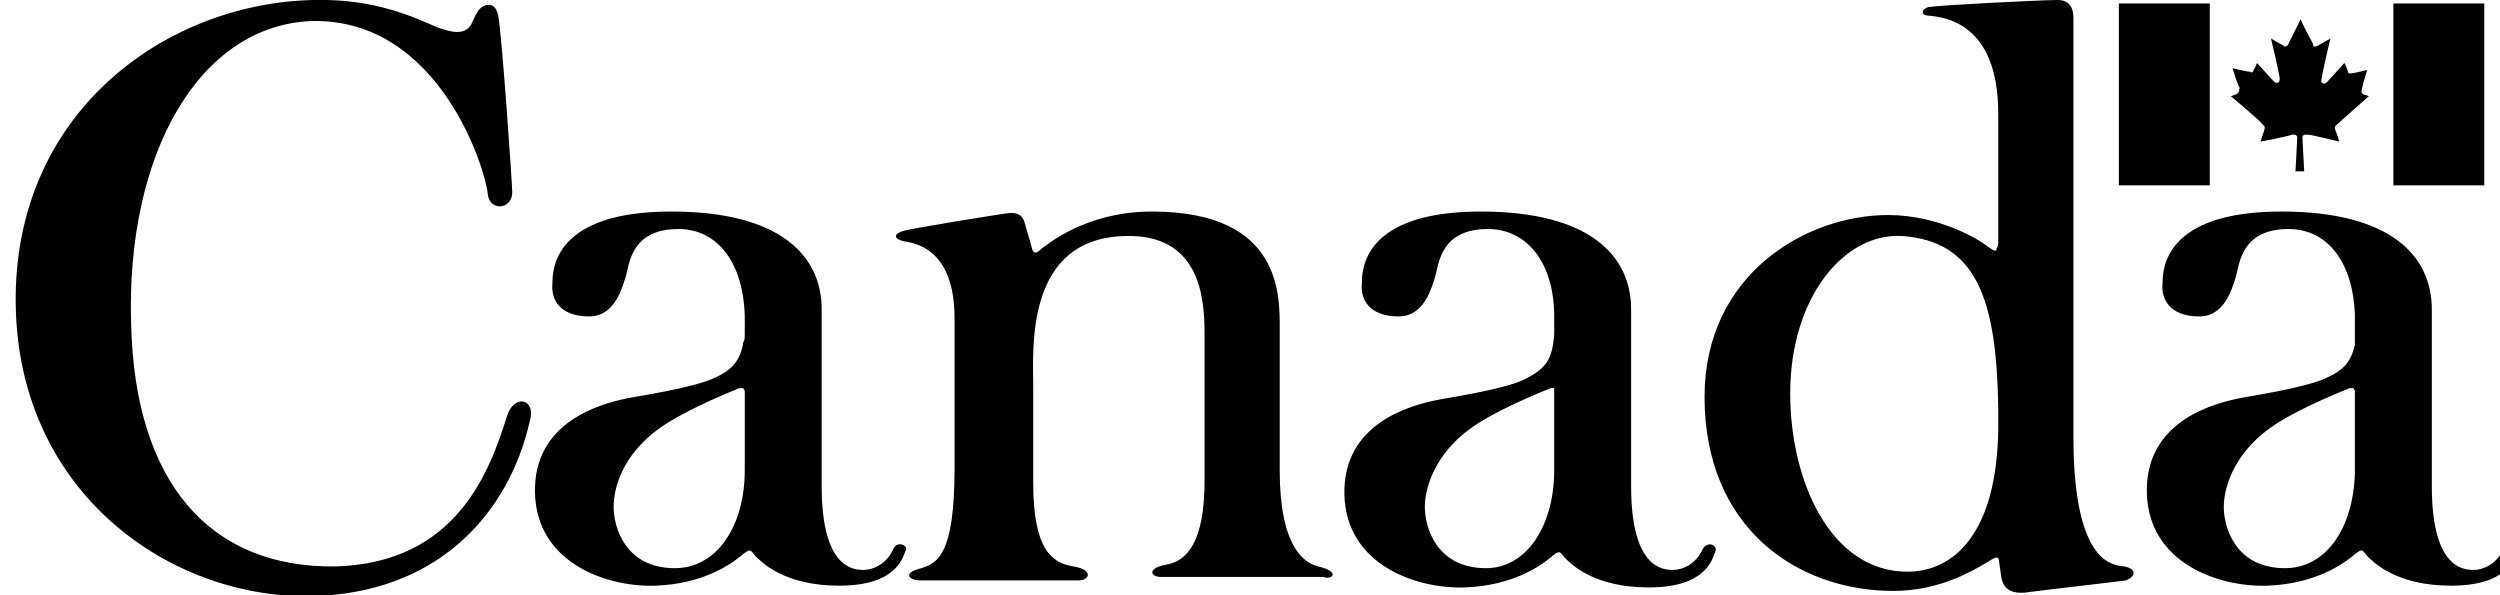
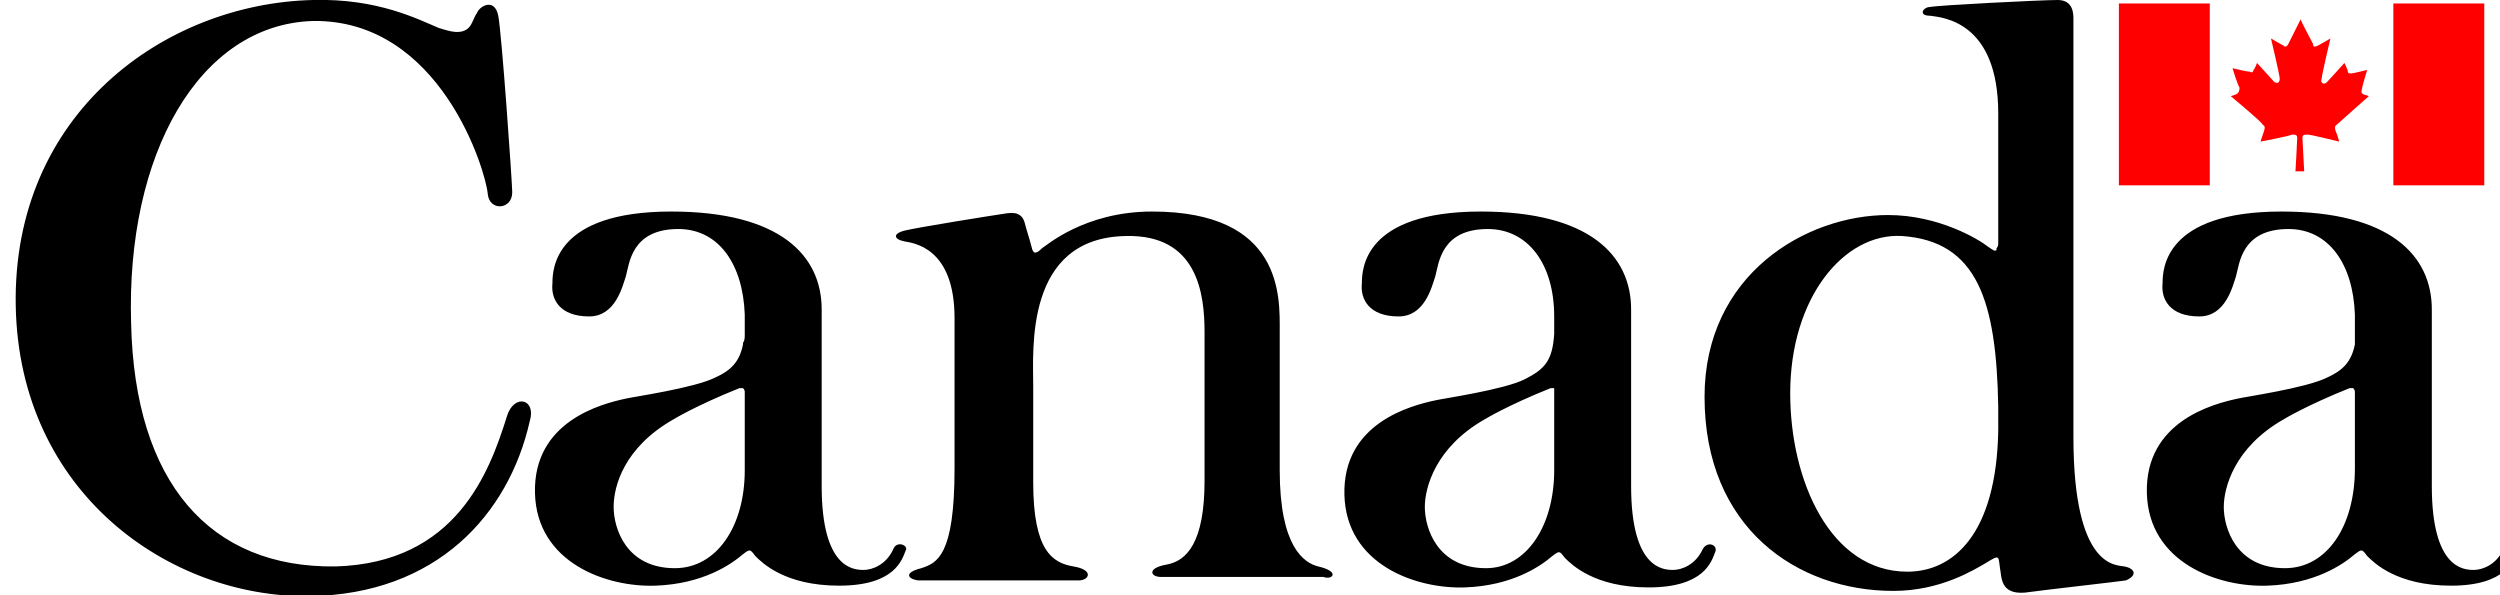
<svg xmlns="http://www.w3.org/2000/svg" version="1.1" width="100%" height="100%" viewBox="0 0 143 34" preserveAspectRatio="xMinYMin meet">
  <defs>
    <style type="text/css">
			.fip_text {fill:#000;}.fip_flag {fill:#F00;}
		</style>
  </defs>
  <g id="wmms" transform="translate(-1, -1)">
-     <path className="fip_flag" d="M137.9,1.2h5.2v10.4h-5.2V1.2z M128.9,6.4l-0.3,0.1c0,0,1.8,1.5,1.8,1.6c0.1,0.1,0.2,0.1,0.1,0.4 c-0.1,0.3-0.2,0.6-0.2,0.6s1.6-0.3,1.8-0.4c0.2,0,0.3,0,0.3,0.2c0,0.2-0.1,1.9-0.1,1.9h0.5c0,0-0.1-1.8-0.1-1.9 c0-0.2,0.1-0.2,0.3-0.2c0.2,0,1.8,0.4,1.8,0.4s-0.1-0.4-0.2-0.6c-0.1-0.3,0-0.3,0.1-0.4c0.1-0.1,1.8-1.6,1.8-1.6l-0.3-0.1 c-0.2-0.1-0.1-0.2-0.1-0.3s0.3-1.1,0.3-1.1s-0.8,0.2-0.9,0.2c-0.1,0-0.2,0-0.2-0.1s-0.2-0.5-0.2-0.5s-0.9,1-1,1.1 c-0.2,0.2-0.4,0-0.3-0.2c0-0.2,0.5-2.3,0.5-2.3s-0.5,0.3-0.7,0.4s-0.3,0.1-0.3-0.1c-0.1-0.2-0.7-1.3-0.7-1.4c0,0-0.6,1.2-0.7,1.4 s-0.2,0.2-0.3,0.1c-0.2-0.1-0.7-0.4-0.7-0.4s0.5,2.1,0.5,2.3s-0.1,0.3-0.3,0.2l-1-1.1c0,0-0.1,0.3-0.2,0.4c0,0.1-0.1,0.2-0.2,0.1 c-0.2,0-1-0.2-1-0.2s0.3,1,0.4,1.1C129.1,6.1,129.1,6.3,128.9,6.4z M122.2,1.2h5.2v10.4h-5.2V1.2z" />
-     <path className="fip_text" d="M144.2,32.4c-0.4,0.9-1.2,1.2-1.7,1.2c-0.6,0-2.4-0.1-2.4-4.8c0,0,0-9.5,0-10.1c0-3.1-2.4-5.6-8.6-5.6 c-6.7,0-6.8,3.3-6.8,4.1c-0.1,0.9,0.4,1.9,2.1,1.9c1.5,0,1.9-1.7,2.1-2.3c0.2-0.7,0.3-2.7,3-2.7c2.3,0,3.7,2,3.8,4.9 c0,0.5,0,0.8,0,1.1c0,0.2,0,0.3,0,0.5l0,0l0,0v0.1c-0.2,1-0.7,1.5-1.6,1.9c-1.2,0.6-4.7,1.1-5.1,1.2c-1.4,0.3-5.3,1.3-5.2,5.4 c0.1,4,4.1,5.4,6.9,5.3c2.7-0.1,4.3-1.2,5-1.8c0.4-0.3,0.4-0.3,0.7,0.1c0.4,0.4,1.7,1.7,4.8,1.7c3.2,0,3.6-1.5,3.8-2 C145.1,32.2,144.4,31.9,144.2,32.4z M131.7,33.5c-2.8,0-3.5-2.3-3.5-3.5c0-1.1,0.6-3.4,3.4-5c0,0,1.3-0.8,3.8-1.8 c0.1,0,0.2,0,0.2,0s0.1,0.1,0.1,0.2l0,0l0,0v0.1l0,0l0,0v0.1l0,0l0,0l0,0v4.2C135.7,31.1,134.1,33.5,131.7,33.5z M122.5,33.4 c-0.4-0.1-2.9,0.2-2.9-7.4s0-23.9,0-23.9c0-0.3,0-1.1-0.9-1.1c-0.9,0-6.9,0.3-7.3,0.4c-0.4,0-0.7,0.5,0,0.5 c0.7,0.1,3.9,0.3,3.9,5.6c0,2.6,0,5.2,0,7.1c0,0.1,0,0.2,0,0.2c0,0.2,0,0.3-0.1,0.4c0,0,0,0,0,0.1l0,0c-0.1,0.1-0.2,0-0.5-0.2 c-0.5-0.4-2.8-1.8-5.7-1.8c-4.7,0-10.5,3.4-10.5,10.4c0,7.5,5.3,11.1,10.8,11.1c2.7,0,4.6-1.2,5.3-1.6c0.8-0.5,0.7-0.4,0.8,0.3 c0.1,0.5,0,1.5,1.4,1.4c1.5-0.2,5.1-0.6,5.8-0.7C123.3,33.9,123.1,33.5,122.5,33.4z M110.1,33.7c-4.4,0-6.7-5.2-6.7-10.2 c0-5.5,3.1-9.2,6.4-9c4.3,0.3,5.4,3.7,5.5,9.8c0,0.4,0,0.8,0,1.3C115.2,31.6,112.7,33.7,110.1,33.7z M98.4,32.4 c-0.4,0.9-1.2,1.2-1.7,1.2c-0.6,0-2.4-0.1-2.4-4.8c0,0,0-9.5,0-10.1c0-3.1-2.4-5.6-8.6-5.6c-6.7,0-6.8,3.3-6.8,4.1 c-0.1,0.9,0.4,1.9,2.1,1.9c1.5,0,1.9-1.7,2.1-2.3c0.2-0.7,0.3-2.7,3-2.7c2.3,0,3.8,2,3.8,5v0.1c0,0.1,0,0.2,0,0.2v0.3 c0,0.1,0,0.3,0,0.4c-0.1,1.5-0.5,2-1.7,2.6c-1.2,0.6-4.7,1.1-5.1,1.2c-1.4,0.3-5.3,1.3-5.2,5.4c0.1,4,4.1,5.4,6.9,5.3 c2.7-0.1,4.3-1.2,5-1.8c0.4-0.3,0.4-0.3,0.7,0.1c0.4,0.4,1.7,1.7,4.8,1.7c3.2,0,3.6-1.5,3.8-2C99.3,32.2,98.7,31.9,98.4,32.4z  M86,33.5c-2.8,0-3.5-2.3-3.5-3.5c0-1.1,0.6-3.4,3.4-5c0,0,1.3-0.8,3.8-1.8c0.1,0,0.2,0,0.2,0v0.1l0,0l0,0c0,0.1,0,0.2,0,0.4v-0.1 c0,0,0,0,0,0.1v4.2C89.9,31.1,88.3,33.5,86,33.5z M76.4,33.4c-0.8-0.2-2.2-1.1-2.2-5.5v-8c0-1.9,0.2-6.8-7.3-6.8 c-3.9,0-6.1,2-6.3,2.1c-0.3,0.3-0.5,0.4-0.6-0.1c-0.1-0.4-0.3-1-0.4-1.4c-0.1-0.3-0.3-0.6-1-0.5c-0.7,0.1-5.1,0.8-5.9,1 c-0.7,0.2-0.5,0.5,0,0.6c0.5,0.1,2.9,0.3,2.9,4.4s0,8.6,0,8.6c0,5-1,5.4-1.9,5.7c-1.2,0.3-0.6,0.7-0.1,0.7c0,0,8.9,0,9.1,0 c0.6,0,0.9-0.6-0.3-0.8c-1.2-0.2-2.3-0.9-2.3-4.8c0-0.4,0-4.7,0-5.5c0-2.1-0.5-8.5,5.3-8.6c4.1-0.1,4.5,3.3,4.5,5.5v8.5 c0,3.5-1,4.6-2.2,4.8c-1.1,0.2-0.9,0.7-0.3,0.7c0.2,0,9.3,0,9.3,0C77.2,34.2,77.7,33.7,76.4,33.4z M52.1,32.4 c-0.4,0.9-1.2,1.2-1.7,1.2c-0.6,0-2.4-0.1-2.4-4.8c0,0,0-9.5,0-10.1c0-3.1-2.4-5.6-8.6-5.6c-6.7,0-6.8,3.3-6.8,4.1 c-0.1,0.9,0.4,1.9,2.1,1.9c1.5,0,1.9-1.7,2.1-2.3c0.2-0.7,0.3-2.7,3-2.7c2.3,0,3.7,2,3.8,4.9c0,0.5,0,0.8,0,1.1 c0,0.2,0,0.4-0.1,0.5v0.1l0,0c-0.2,1-0.7,1.5-1.6,1.9c-1.2,0.6-4.7,1.1-5.1,1.2c-1.4,0.3-5.3,1.3-5.2,5.4c0.1,4,4.1,5.4,6.9,5.3 c2.7-0.1,4.3-1.2,5-1.8c0.4-0.3,0.4-0.3,0.7,0.1c0.4,0.4,1.7,1.7,4.8,1.7c3.2,0,3.6-1.5,3.8-2C53,32.2,52.3,31.9,52.1,32.4z  M39.6,33.5c-2.8,0-3.5-2.3-3.5-3.5s0.6-3.4,3.4-5c0,0,1.3-0.8,3.8-1.8c0.1,0,0.2,0,0.2,0s0.1,0.1,0.1,0.2l0,0l0,0l0,0 c0,0,0,0.1,0,0.2l0,0l0,0v0.1l0,0l0,0l0,0v4.2C43.6,31.1,42,33.5,39.6,33.5z M30,24.8c-1,3.2-2.9,8.4-9.8,8.6 C13,33.5,8.7,28.6,8.5,19.5C8.2,9.8,12.4,2.4,18.9,2.2c7.3-0.1,9.9,8.6,10,9.9c0.1,1,1.4,0.9,1.4-0.1c0-0.5-0.6-9.1-0.8-10.1 c-0.2-1-1-0.6-1.2-0.2C28.2,2,28.4,1.4,28,2.3c-0.4,0.9-1.5,0.4-1.9,0.3c-1.2-0.5-3.5-1.7-7.2-1.6c-8.5,0.2-17.2,6.5-17,17.5 c0.2,10.7,8.8,16.7,16.8,16.6c7.3-0.1,11.4-4.7,12.6-10C31.7,23.8,30.4,23.5,30,24.8z" />
+     <path class="fip_flag" d="M137.9,1.2h5.2v10.4h-5.2V1.2z M128.9,6.4l-0.3,0.1c0,0,1.8,1.5,1.8,1.6c0.1,0.1,0.2,0.1,0.1,0.4 c-0.1,0.3-0.2,0.6-0.2,0.6s1.6-0.3,1.8-0.4c0.2,0,0.3,0,0.3,0.2c0,0.2-0.1,1.9-0.1,1.9h0.5c0,0-0.1-1.8-0.1-1.9 c0-0.2,0.1-0.2,0.3-0.2c0.2,0,1.8,0.4,1.8,0.4s-0.1-0.4-0.2-0.6c-0.1-0.3,0-0.3,0.1-0.4c0.1-0.1,1.8-1.6,1.8-1.6l-0.3-0.1 c-0.2-0.1-0.1-0.2-0.1-0.3s0.3-1.1,0.3-1.1s-0.8,0.2-0.9,0.2c-0.1,0-0.2,0-0.2-0.1s-0.2-0.5-0.2-0.5s-0.9,1-1,1.1 c-0.2,0.2-0.4,0-0.3-0.2c0-0.2,0.5-2.3,0.5-2.3s-0.5,0.3-0.7,0.4s-0.3,0.1-0.3-0.1c-0.1-0.2-0.7-1.3-0.7-1.4c0,0-0.6,1.2-0.7,1.4 s-0.2,0.2-0.3,0.1c-0.2-0.1-0.7-0.4-0.7-0.4s0.5,2.1,0.5,2.3s-0.1,0.3-0.3,0.2l-1-1.1c0,0-0.1,0.3-0.2,0.4c0,0.1-0.1,0.2-0.2,0.1 c-0.2,0-1-0.2-1-0.2s0.3,1,0.4,1.1C129.1,6.1,129.1,6.3,128.9,6.4z M122.2,1.2h5.2v10.4h-5.2V1.2z" />
+     <path class="fip_text" d="M144.2,32.4c-0.4,0.9-1.2,1.2-1.7,1.2c-0.6,0-2.4-0.1-2.4-4.8c0,0,0-9.5,0-10.1c0-3.1-2.4-5.6-8.6-5.6 c-6.7,0-6.8,3.3-6.8,4.1c-0.1,0.9,0.4,1.9,2.1,1.9c1.5,0,1.9-1.7,2.1-2.3c0.2-0.7,0.3-2.7,3-2.7c2.3,0,3.7,2,3.8,4.9 c0,0.5,0,0.8,0,1.1c0,0.2,0,0.3,0,0.5l0,0l0,0v0.1c-0.2,1-0.7,1.5-1.6,1.9c-1.2,0.6-4.7,1.1-5.1,1.2c-1.4,0.3-5.3,1.3-5.2,5.4 c0.1,4,4.1,5.4,6.9,5.3c2.7-0.1,4.3-1.2,5-1.8c0.4-0.3,0.4-0.3,0.7,0.1c0.4,0.4,1.7,1.7,4.8,1.7c3.2,0,3.6-1.5,3.8-2 C145.1,32.2,144.4,31.9,144.2,32.4z M131.7,33.5c-2.8,0-3.5-2.3-3.5-3.5c0-1.1,0.6-3.4,3.4-5c0,0,1.3-0.8,3.8-1.8 c0.1,0,0.2,0,0.2,0s0.1,0.1,0.1,0.2l0,0l0,0v0.1l0,0l0,0v0.1l0,0l0,0l0,0v4.2C135.7,31.1,134.1,33.5,131.7,33.5z M122.5,33.4 c-0.4-0.1-2.9,0.2-2.9-7.4s0-23.9,0-23.9c0-0.3,0-1.1-0.9-1.1c-0.9,0-6.9,0.3-7.3,0.4c-0.4,0-0.7,0.5,0,0.5 c0.7,0.1,3.9,0.3,3.9,5.6c0,2.6,0,5.2,0,7.1c0,0.1,0,0.2,0,0.2c0,0.2,0,0.3-0.1,0.4c0,0,0,0,0,0.1l0,0c-0.1,0.1-0.2,0-0.5-0.2 c-0.5-0.4-2.8-1.8-5.7-1.8c-4.7,0-10.5,3.4-10.5,10.4c0,7.5,5.3,11.1,10.8,11.1c2.7,0,4.6-1.2,5.3-1.6c0.8-0.5,0.7-0.4,0.8,0.3 c0.1,0.5,0,1.5,1.4,1.4c1.5-0.2,5.1-0.6,5.8-0.7C123.3,33.9,123.1,33.5,122.5,33.4z M110.1,33.7c-4.4,0-6.7-5.2-6.7-10.2 c0-5.5,3.1-9.2,6.4-9c4.3,0.3,5.4,3.7,5.5,9.8c0,0.4,0,0.8,0,1.3C115.2,31.6,112.7,33.7,110.1,33.7z M98.4,32.4 c-0.4,0.9-1.2,1.2-1.7,1.2c-0.6,0-2.4-0.1-2.4-4.8c0,0,0-9.5,0-10.1c0-3.1-2.4-5.6-8.6-5.6c-6.7,0-6.8,3.3-6.8,4.1 c-0.1,0.9,0.4,1.9,2.1,1.9c1.5,0,1.9-1.7,2.1-2.3c0.2-0.7,0.3-2.7,3-2.7c2.3,0,3.8,2,3.8,5v0.1c0,0.1,0,0.2,0,0.2v0.3 c0,0.1,0,0.3,0,0.4c-0.1,1.5-0.5,2-1.7,2.6c-1.2,0.6-4.7,1.1-5.1,1.2c-1.4,0.3-5.3,1.3-5.2,5.4c0.1,4,4.1,5.4,6.9,5.3 c2.7-0.1,4.3-1.2,5-1.8c0.4-0.3,0.4-0.3,0.7,0.1c0.4,0.4,1.7,1.7,4.8,1.7c3.2,0,3.6-1.5,3.8-2C99.3,32.2,98.7,31.9,98.4,32.4z  M86,33.5c-2.8,0-3.5-2.3-3.5-3.5c0-1.1,0.6-3.4,3.4-5c0,0,1.3-0.8,3.8-1.8c0.1,0,0.2,0,0.2,0v0.1l0,0l0,0c0,0.1,0,0.2,0,0.4v-0.1 c0,0,0,0,0,0.1v4.2C89.9,31.1,88.3,33.5,86,33.5z M76.4,33.4c-0.8-0.2-2.2-1.1-2.2-5.5v-8c0-1.9,0.2-6.8-7.3-6.8 c-3.9,0-6.1,2-6.3,2.1c-0.3,0.3-0.5,0.4-0.6-0.1c-0.1-0.4-0.3-1-0.4-1.4c-0.1-0.3-0.3-0.6-1-0.5c-0.7,0.1-5.1,0.8-5.9,1 c-0.7,0.2-0.5,0.5,0,0.6c0.5,0.1,2.9,0.3,2.9,4.4s0,8.6,0,8.6c0,5-1,5.4-1.9,5.7c-1.2,0.3-0.6,0.7-0.1,0.7c0,0,8.9,0,9.1,0 c0.6,0,0.9-0.6-0.3-0.8c-1.2-0.2-2.3-0.9-2.3-4.8c0-0.4,0-4.7,0-5.5c0-2.1-0.5-8.5,5.3-8.6c4.1-0.1,4.5,3.3,4.5,5.5v8.5 c0,3.5-1,4.6-2.2,4.8c-1.1,0.2-0.9,0.7-0.3,0.7c0.2,0,9.3,0,9.3,0C77.2,34.2,77.7,33.7,76.4,33.4z M52.1,32.4 c-0.4,0.9-1.2,1.2-1.7,1.2c-0.6,0-2.4-0.1-2.4-4.8c0,0,0-9.5,0-10.1c0-3.1-2.4-5.6-8.6-5.6c-6.7,0-6.8,3.3-6.8,4.1 c-0.1,0.9,0.4,1.9,2.1,1.9c1.5,0,1.9-1.7,2.1-2.3c0.2-0.7,0.3-2.7,3-2.7c2.3,0,3.7,2,3.8,4.9c0,0.5,0,0.8,0,1.1 c0,0.2,0,0.4-0.1,0.5v0.1l0,0c-0.2,1-0.7,1.5-1.6,1.9c-1.2,0.6-4.7,1.1-5.1,1.2c-1.4,0.3-5.3,1.3-5.2,5.4c0.1,4,4.1,5.4,6.9,5.3 c2.7-0.1,4.3-1.2,5-1.8c0.4-0.3,0.4-0.3,0.7,0.1c0.4,0.4,1.7,1.7,4.8,1.7c3.2,0,3.6-1.5,3.8-2C53,32.2,52.3,31.9,52.1,32.4z  M39.6,33.5c-2.8,0-3.5-2.3-3.5-3.5s0.6-3.4,3.4-5c0,0,1.3-0.8,3.8-1.8c0.1,0,0.2,0,0.2,0s0.1,0.1,0.1,0.2l0,0l0,0l0,0 c0,0,0,0.1,0,0.2l0,0l0,0v0.1l0,0l0,0l0,0v4.2C43.6,31.1,42,33.5,39.6,33.5z M30,24.8c-1,3.2-2.9,8.4-9.8,8.6 C13,33.5,8.7,28.6,8.5,19.5C8.2,9.8,12.4,2.4,18.9,2.2c7.3-0.1,9.9,8.6,10,9.9c0.1,1,1.4,0.9,1.4-0.1c0-0.5-0.6-9.1-0.8-10.1 c-0.2-1-1-0.6-1.2-0.2C28.2,2,28.4,1.4,28,2.3c-0.4,0.9-1.5,0.4-1.9,0.3c-1.2-0.5-3.5-1.7-7.2-1.6c-8.5,0.2-17.2,6.5-17,17.5 c0.2,10.7,8.8,16.7,16.8,16.6c7.3-0.1,11.4-4.7,12.6-10C31.7,23.8,30.4,23.5,30,24.8z" />
  </g>
</svg>
